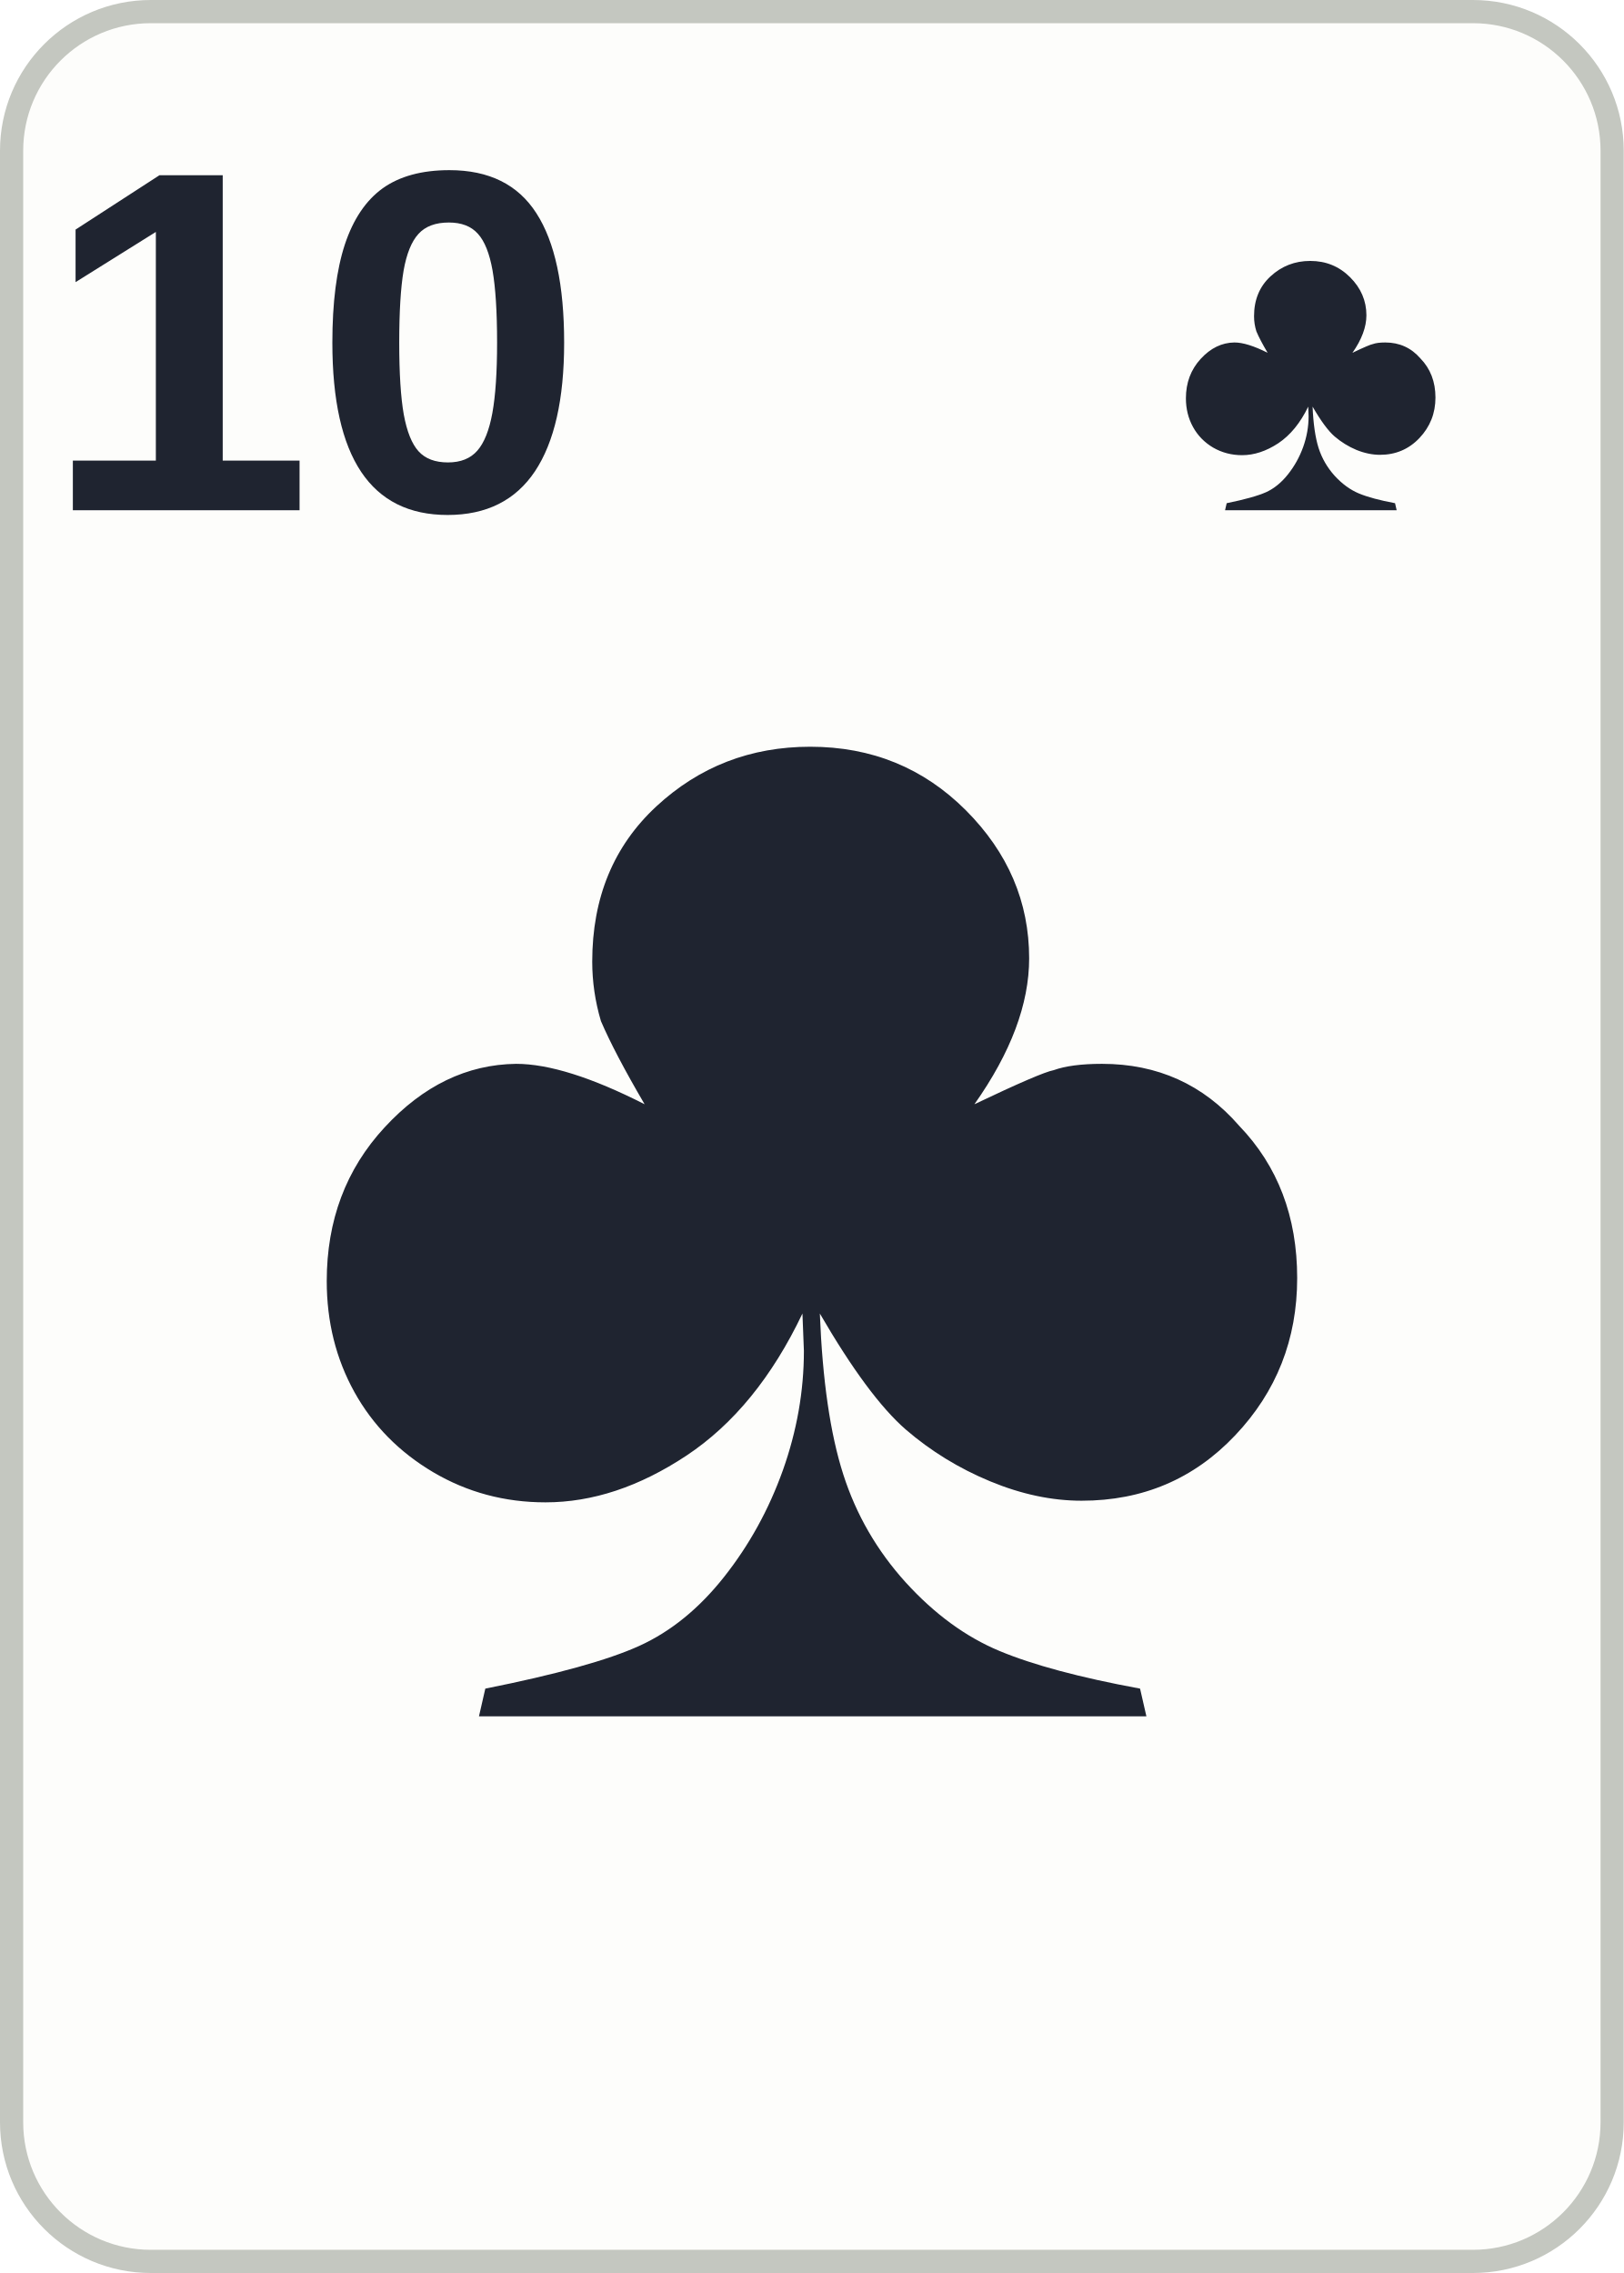
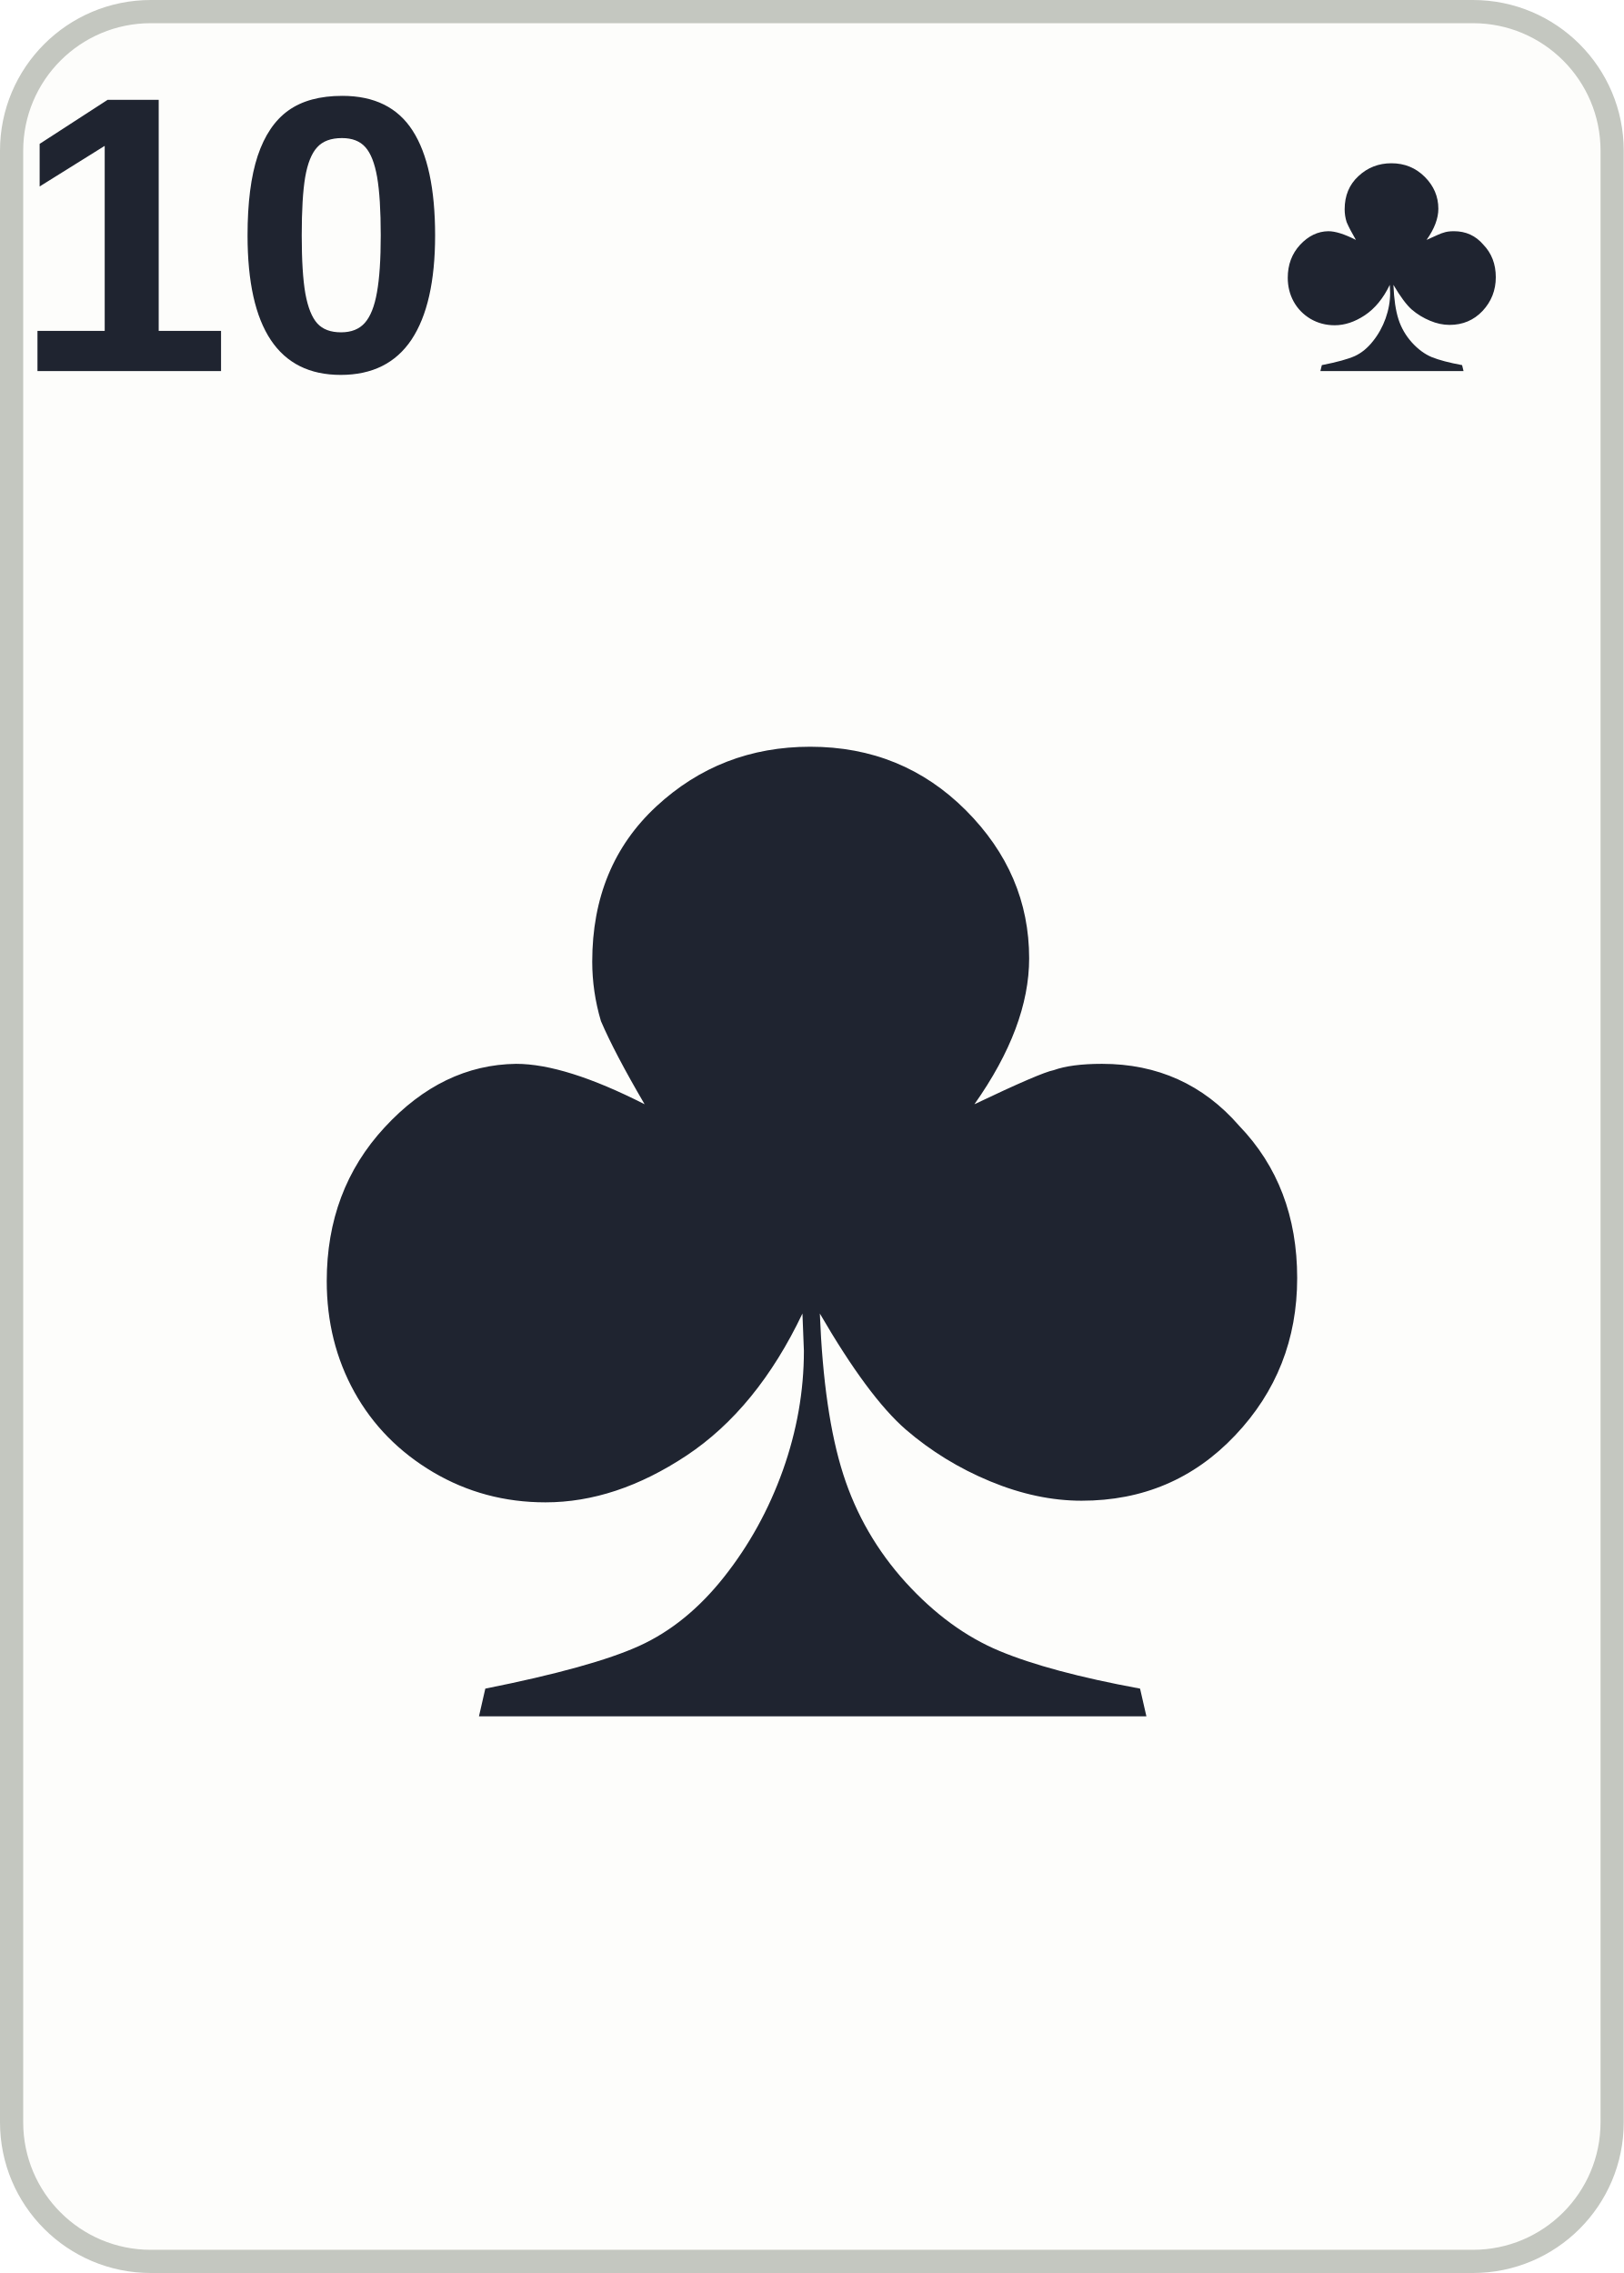
<svg xmlns="http://www.w3.org/2000/svg" viewBox="0 0 140 196">
  <rect x="1" y="1" width="138" height="194" rx="12" fill="#fdfdfb" stroke="#c4c7c0" stroke-width="2" />
  <g font-family="Arial,Helvetica,sans-serif" font-weight="700">
-     <text x="27" y="44" font-size="42" text-anchor="middle" fill="#1f2430">10</text>
-     <text x="113" y="44" font-size="36" text-anchor="middle" fill="#1f2430">♣</text>
+     <text x="20" y="32" font-size="34" text-anchor="middle" fill="#1f2430">10</text>
+     <text x="120" y="32" font-size="30" text-anchor="middle" fill="#1f2430">♣</text>
    <text x="70" y="148" font-size="140" text-anchor="middle" fill="#1f2430">♣</text>
  </g>
</svg>
